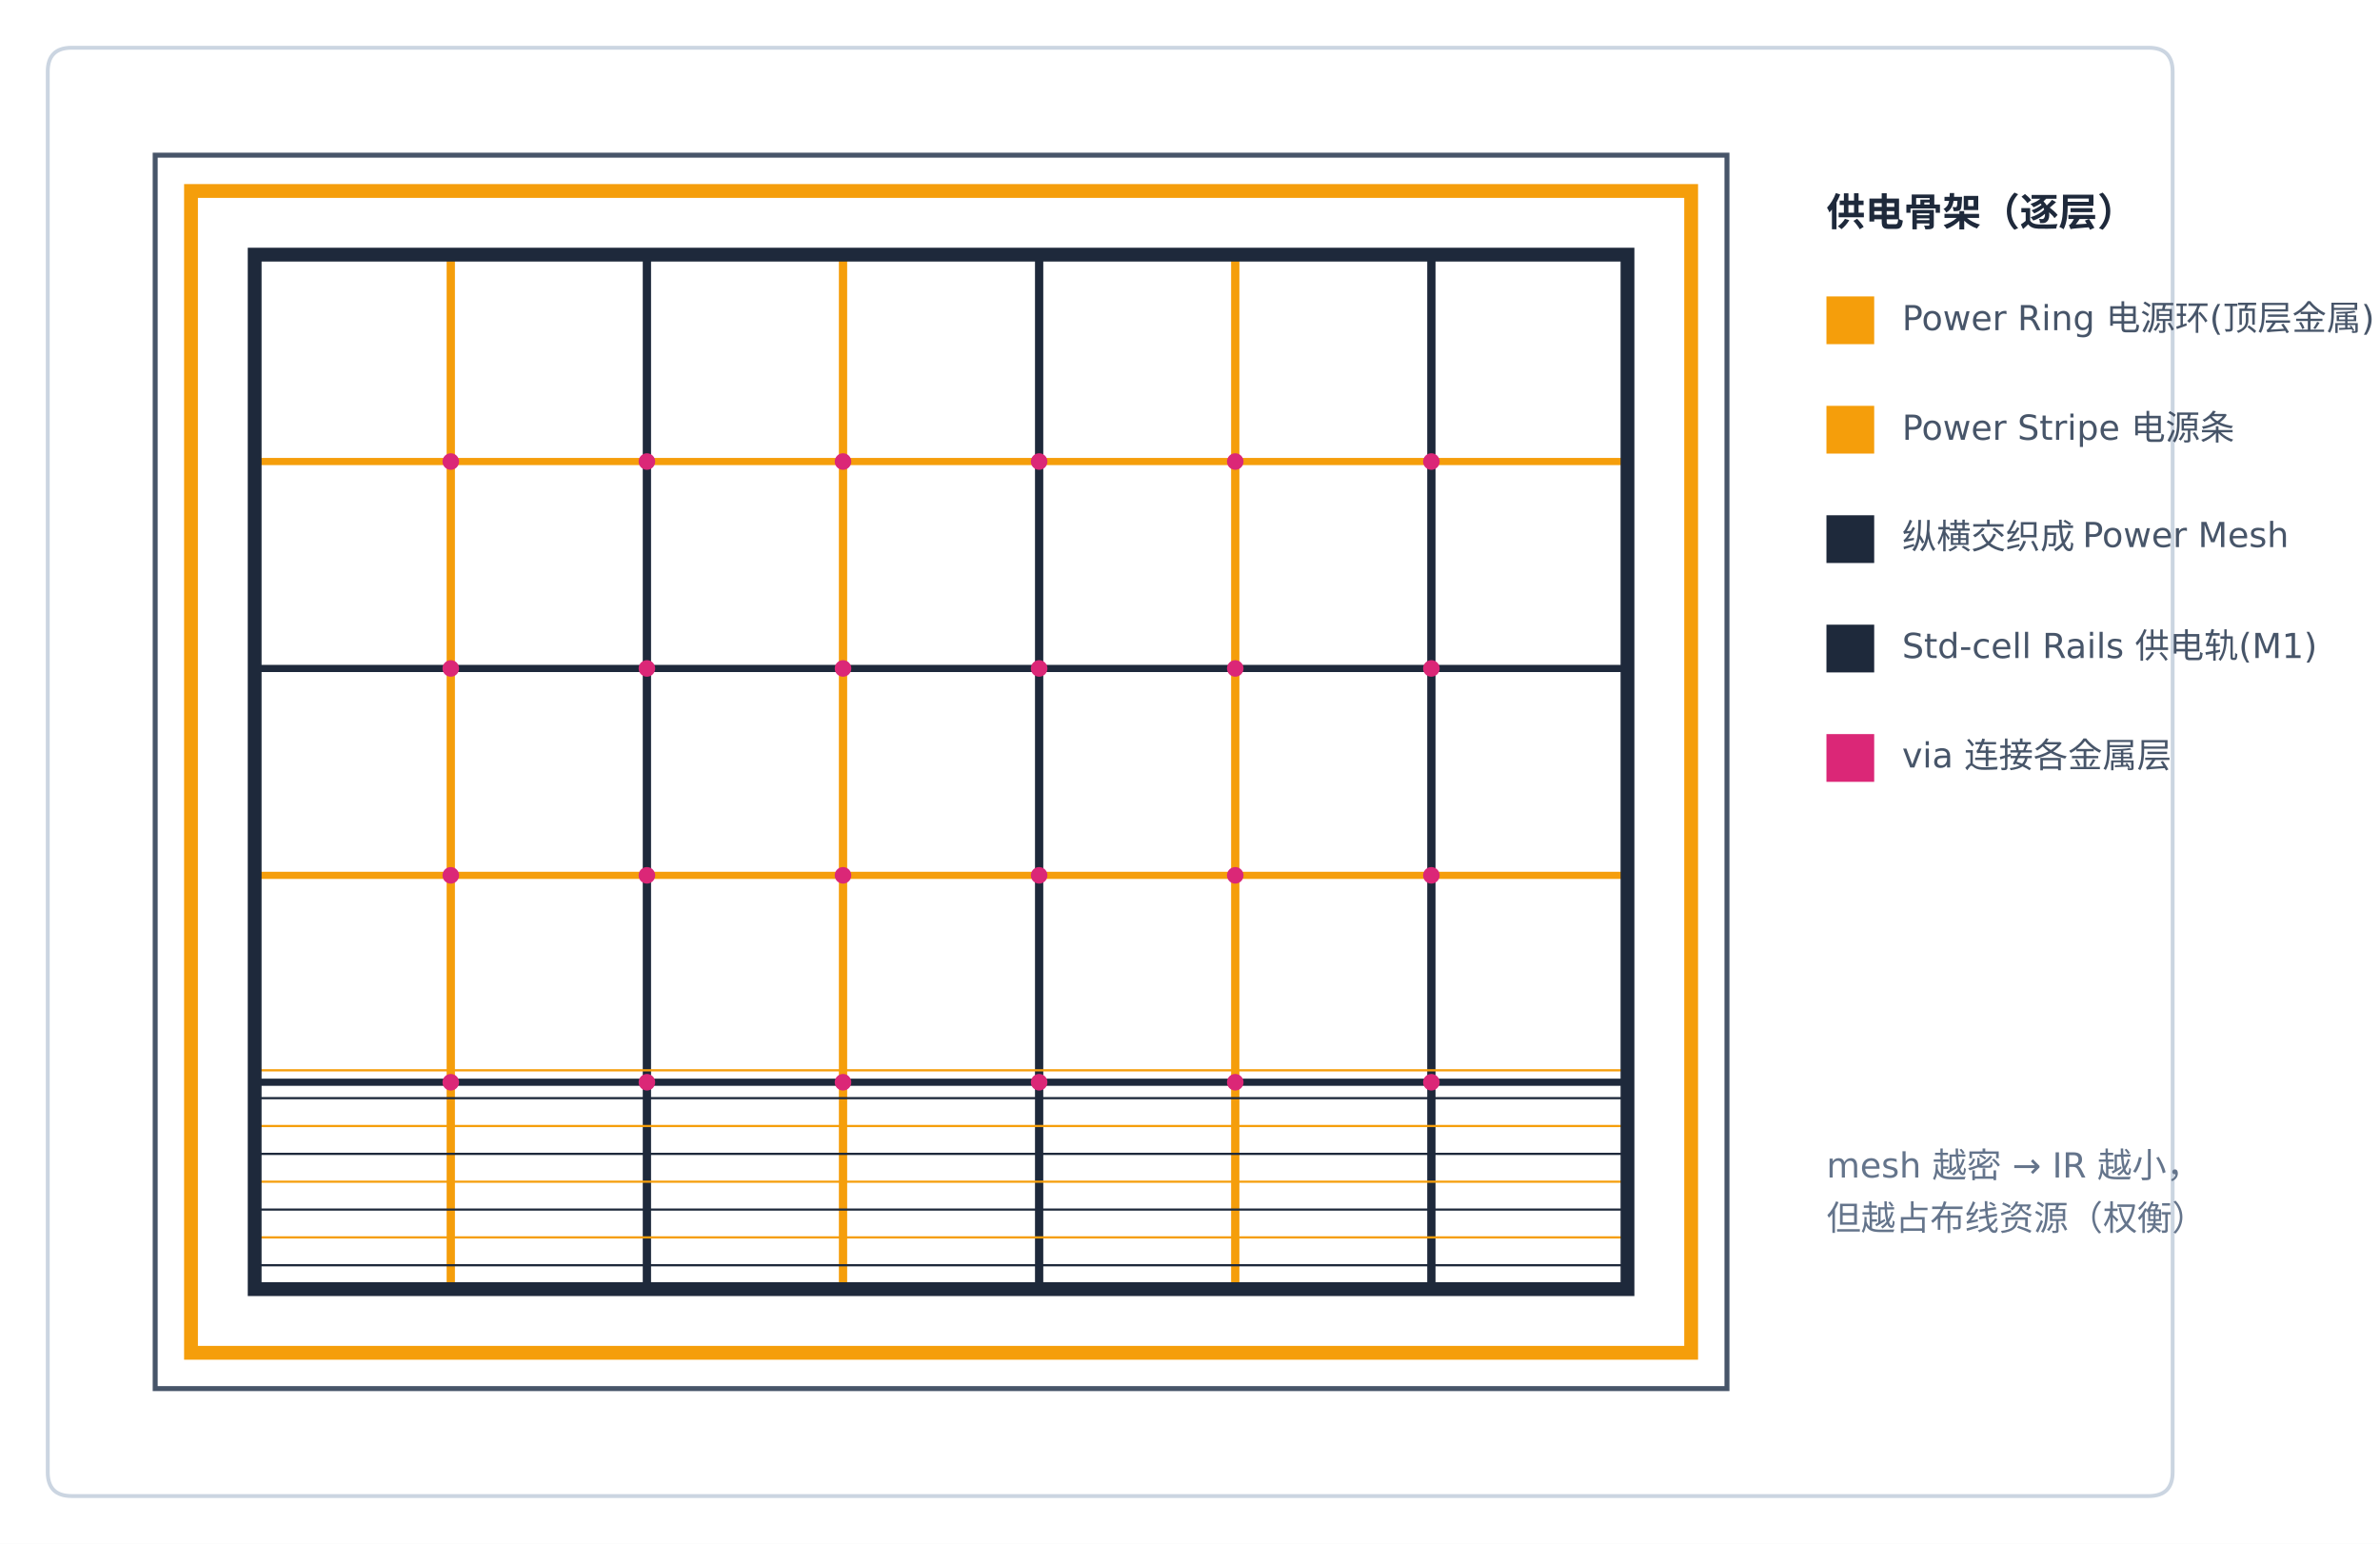
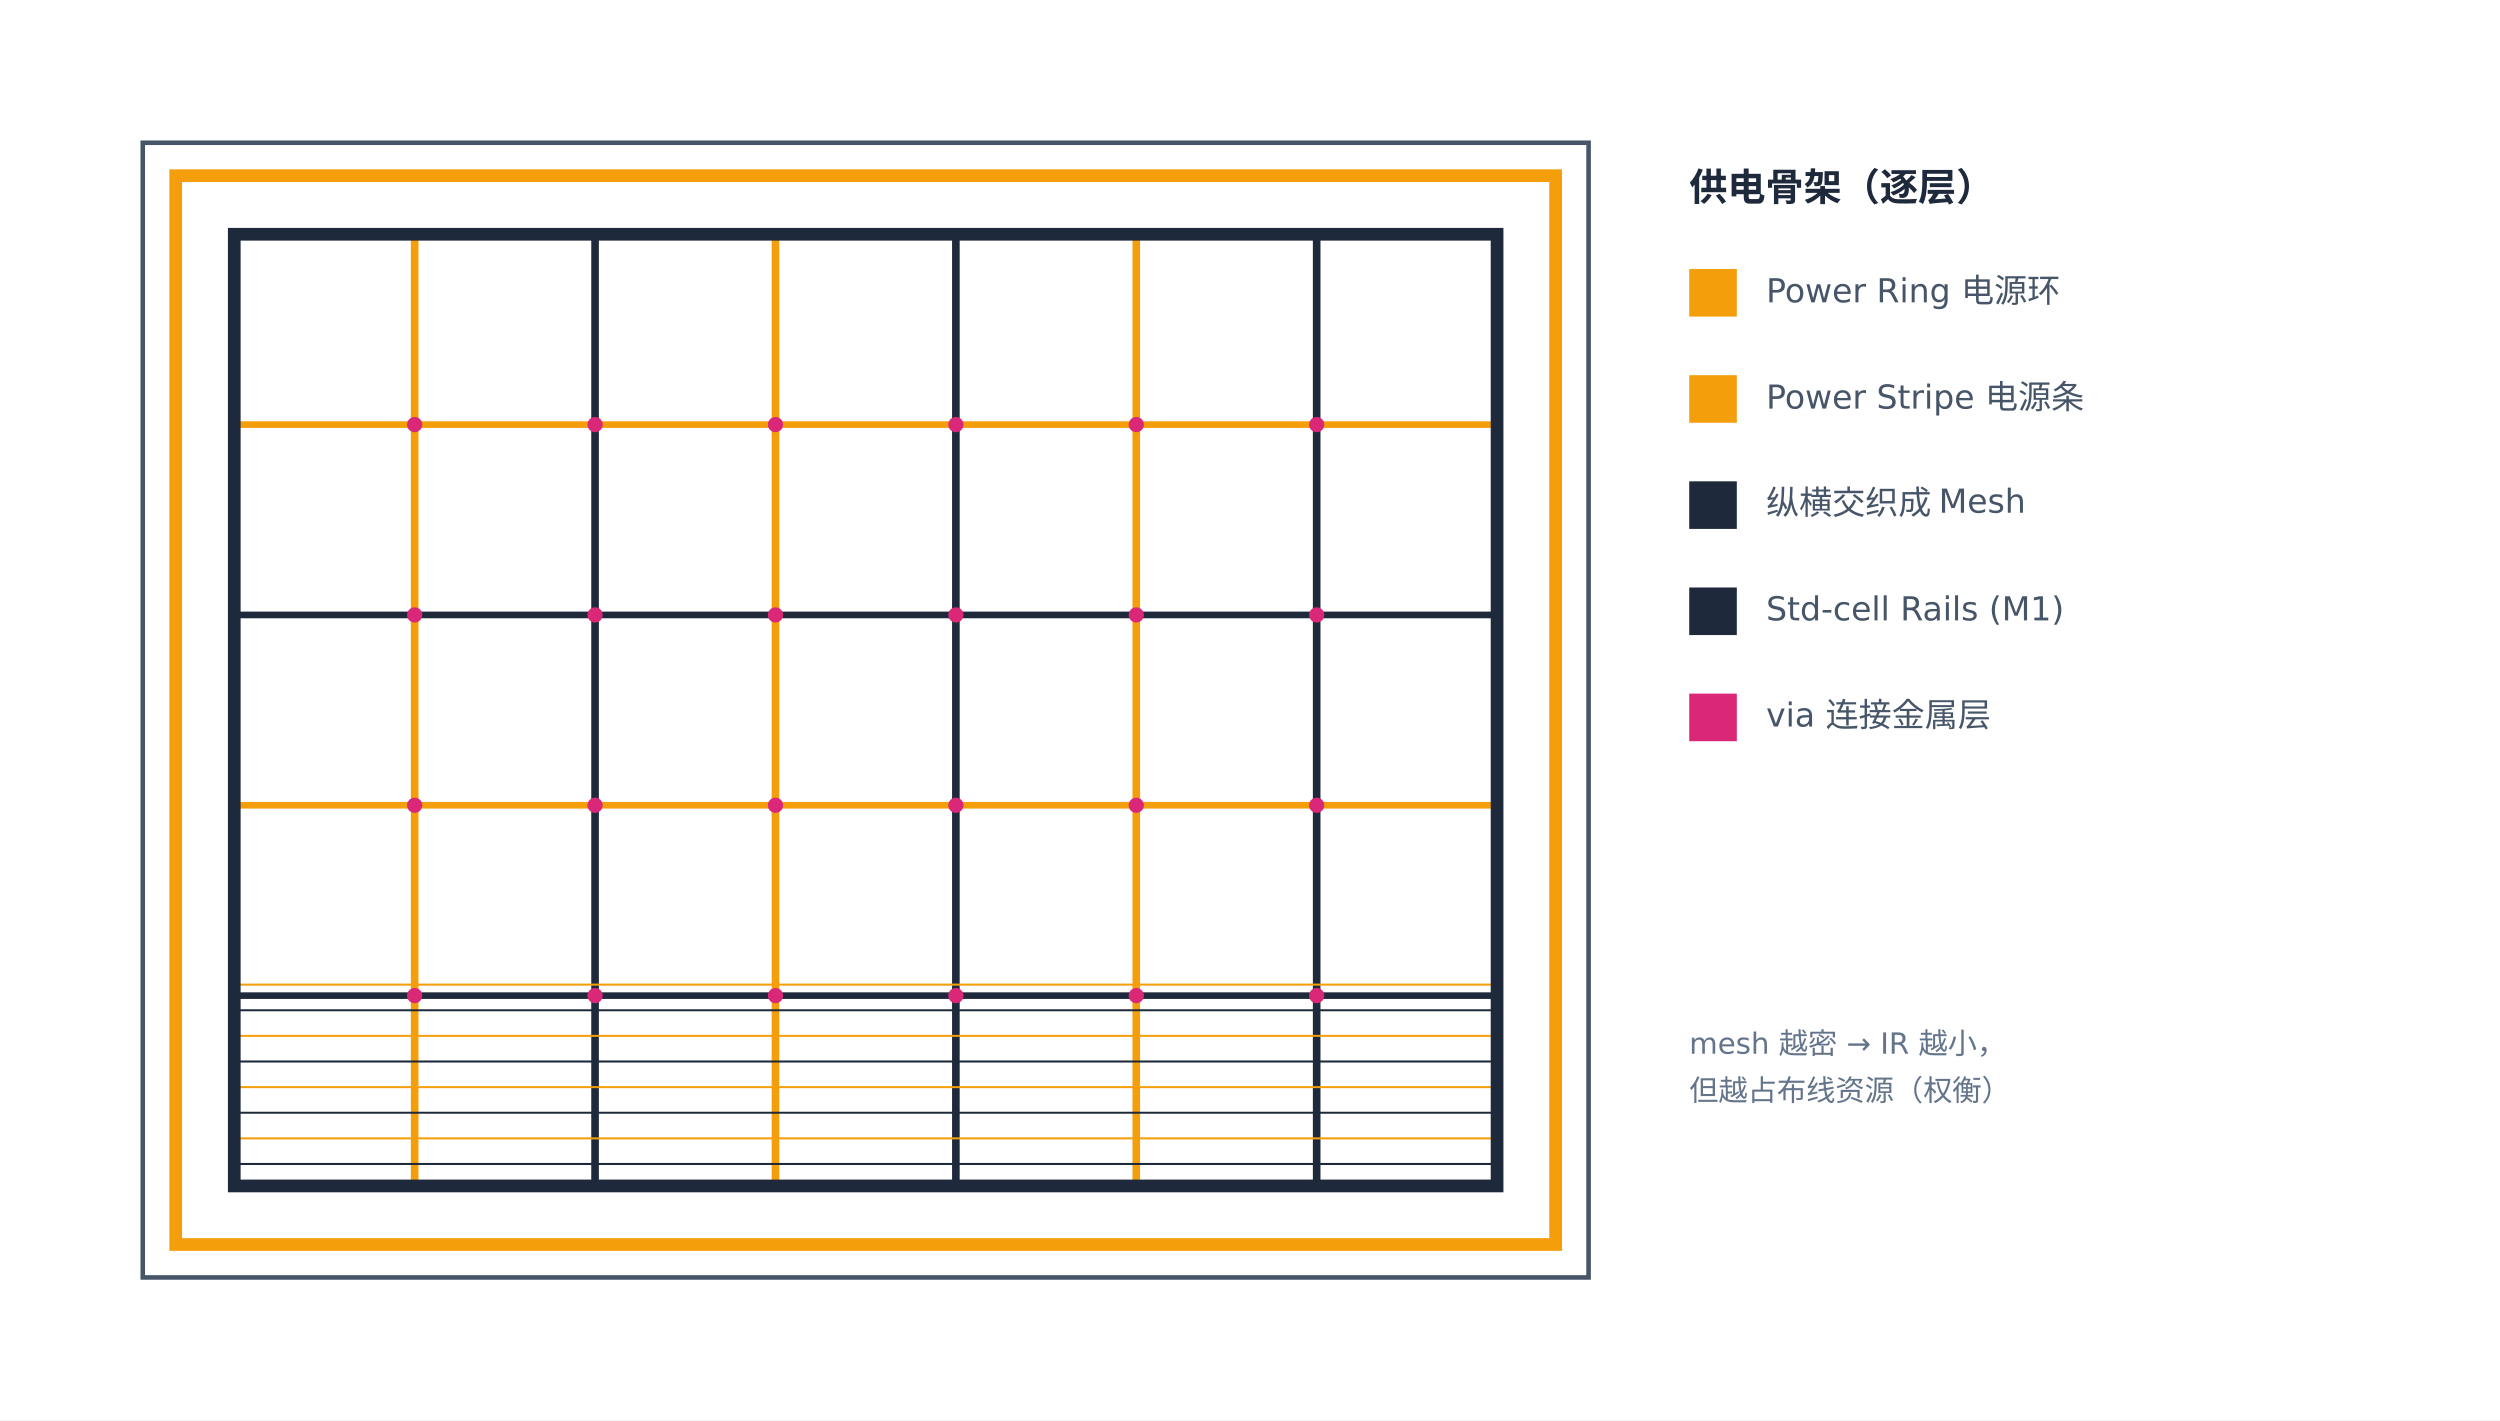
- <svg xmlns="http://www.w3.org/2000/svg" xmlns:xlink="http://www.w3.org/1999/xlink" width="861.283pt" height="558.72pt" viewBox="0 0 861.283 558.72" version="1.1">
+ <svg xmlns="http://www.w3.org/2000/svg" xmlns:xlink="http://www.w3.org/1999/xlink" width="983.52pt" height="558.72pt" viewBox="0 0 983.52 558.72" version="1.1">
  <defs>
    <style type="text/css">*{stroke-linejoin: round; stroke-linecap: butt}</style>
  </defs>
  <g id="figure_1">
    <g id="patch_1">
-       <path d="M 0 558.72  L 861.283 558.72  L 861.283 0  L 0 0  z " style="fill: #ffffff" />
+       <path d="M 0 558.72  L 983.52 558.72  L 983.52 0  L 0 0  z " style="fill: #ffffff" />
    </g>
    <g id="axes_1">
      <g id="patch_2">
-         <path d="M 5.76 552.96  L 797.76 552.96  L 797.76 5.76  L 5.76 5.76  z " clip-path="url(#p10a7fbdd35)" style="fill: #ffffff" />
+         <path d="M 5.76 552.96  L 977.76 552.96  L 977.76 5.76  L 5.76 5.76  z " clip-path="url(#pc9862a91e1)" style="fill: #ffffff" />
      </g>
      <g id="patch_3">
-         <path d="M 25.92 541.44  L 777.6 541.44  Q 786.24 541.44 786.24 532.8  L 786.24 25.92  Q 786.24 17.28 777.6 17.28  L 25.92 17.28  Q 17.28 17.28 17.28 25.92  L 17.28 532.8  Q 17.28 541.44 25.92 541.44  L 25.92 541.44  z " clip-path="url(#p10a7fbdd35)" style="fill: none; stroke: #cbd5e1; stroke-width: 1.4; stroke-linejoin: miter" />
+         <path d="M 56.16 502.56  L 624.96 502.56  L 624.96 56.16  L 56.16 56.16  z " clip-path="url(#pc9862a91e1)" style="fill: #ffffff; stroke: #475569; stroke-width: 1.8; stroke-linejoin: miter" />
+       </g>
+       <g id="line2d_1">
+         <path d="M 163.131 466.56  L 163.131 92.16  " clip-path="url(#pc9862a91e1)" style="fill: none; stroke: #f59e0b; stroke-width: 3; stroke-linecap: round" />
+       </g>
+       <g id="line2d_2">
+         <path d="M 234.103 466.56  L 234.103 92.16  " clip-path="url(#pc9862a91e1)" style="fill: none; stroke: #1e293b; stroke-width: 3; stroke-linecap: round" />
+       </g>
+       <g id="line2d_3">
+         <path d="M 305.074 466.56  L 305.074 92.16  " clip-path="url(#pc9862a91e1)" style="fill: none; stroke: #f59e0b; stroke-width: 3; stroke-linecap: round" />
+       </g>
+       <g id="line2d_4">
+         <path d="M 376.046 466.56  L 376.046 92.16  " clip-path="url(#pc9862a91e1)" style="fill: none; stroke: #1e293b; stroke-width: 3; stroke-linecap: round" />
+       </g>
+       <g id="line2d_5">
+         <path d="M 447.017 466.56  L 447.017 92.16  " clip-path="url(#pc9862a91e1)" style="fill: none; stroke: #f59e0b; stroke-width: 3; stroke-linecap: round" />
+       </g>
+       <g id="line2d_6">
+         <path d="M 517.989 466.56  L 517.989 92.16  " clip-path="url(#pc9862a91e1)" style="fill: none; stroke: #1e293b; stroke-width: 3; stroke-linecap: round" />
+       </g>
+       <g id="line2d_7">
+         <path d="M 92.16 391.68  L 588.96 391.68  " clip-path="url(#pc9862a91e1)" style="fill: none; stroke: #1e293b; stroke-width: 2.6; stroke-linecap: round" />
+       </g>
+       <g id="line2d_8">
+         <path d="M 92.16 316.8  L 588.96 316.8  " clip-path="url(#pc9862a91e1)" style="fill: none; stroke: #f59e0b; stroke-width: 2.6; stroke-linecap: round" />
+       </g>
+       <g id="line2d_9">
+         <path d="M 92.16 241.92  L 588.96 241.92  " clip-path="url(#pc9862a91e1)" style="fill: none; stroke: #1e293b; stroke-width: 2.6; stroke-linecap: round" />
+       </g>
+       <g id="line2d_10">
+         <path d="M 92.16 167.04  L 588.96 167.04  " clip-path="url(#pc9862a91e1)" style="fill: none; stroke: #f59e0b; stroke-width: 2.6; stroke-linecap: round" />
+       </g>
+       <g id="line2d_11">
+         <path d="M 92.16 457.92  L 588.96 457.92  " clip-path="url(#pc9862a91e1)" style="fill: none; stroke: #1e293b; stroke-width: 0.8; stroke-linecap: round" />
+       </g>
+       <g id="line2d_12">
+         <path d="M 92.16 447.84  L 588.96 447.84  " clip-path="url(#pc9862a91e1)" style="fill: none; stroke: #f59e0b; stroke-width: 0.8; stroke-linecap: round" />
+       </g>
+       <g id="line2d_13">
+         <path d="M 92.16 437.76  L 588.96 437.76  " clip-path="url(#pc9862a91e1)" style="fill: none; stroke: #1e293b; stroke-width: 0.8; stroke-linecap: round" />
+       </g>
+       <g id="line2d_14">
+         <path d="M 92.16 427.68  L 588.96 427.68  " clip-path="url(#pc9862a91e1)" style="fill: none; stroke: #f59e0b; stroke-width: 0.8; stroke-linecap: round" />
+       </g>
+       <g id="line2d_15">
+         <path d="M 92.16 417.6  L 588.96 417.6  " clip-path="url(#pc9862a91e1)" style="fill: none; stroke: #1e293b; stroke-width: 0.8; stroke-linecap: round" />
+       </g>
+       <g id="line2d_16">
+         <path d="M 92.16 407.52  L 588.96 407.52  " clip-path="url(#pc9862a91e1)" style="fill: none; stroke: #f59e0b; stroke-width: 0.8; stroke-linecap: round" />
+       </g>
+       <g id="line2d_17">
+         <path d="M 92.16 397.44  L 588.96 397.44  " clip-path="url(#pc9862a91e1)" style="fill: none; stroke: #1e293b; stroke-width: 0.8; stroke-linecap: round" />
+       </g>
+       <g id="line2d_18">
+         <path d="M 92.16 387.36  L 588.96 387.36  " clip-path="url(#pc9862a91e1)" style="fill: none; stroke: #f59e0b; stroke-width: 0.8; stroke-linecap: round" />
      </g>
      <g id="patch_4">
-         <path d="M 56.16 502.56  L 624.96 502.56  L 624.96 56.16  L 56.16 56.16  z " clip-path="url(#p10a7fbdd35)" style="fill: #ffffff; stroke: #475569; stroke-width: 1.8; stroke-linejoin: miter" />
-       </g>
-       <g id="line2d_1">
-         <path d="M 163.131 466.56  L 163.131 92.16  " clip-path="url(#p10a7fbdd35)" style="fill: none; stroke: #f59e0b; stroke-width: 3; stroke-linecap: round" />
-       </g>
-       <g id="line2d_2">
-         <path d="M 234.103 466.56  L 234.103 92.16  " clip-path="url(#p10a7fbdd35)" style="fill: none; stroke: #1e293b; stroke-width: 3; stroke-linecap: round" />
-       </g>
-       <g id="line2d_3">
-         <path d="M 305.074 466.56  L 305.074 92.16  " clip-path="url(#p10a7fbdd35)" style="fill: none; stroke: #f59e0b; stroke-width: 3; stroke-linecap: round" />
-       </g>
-       <g id="line2d_4">
-         <path d="M 376.046 466.56  L 376.046 92.16  " clip-path="url(#p10a7fbdd35)" style="fill: none; stroke: #1e293b; stroke-width: 3; stroke-linecap: round" />
-       </g>
-       <g id="line2d_5">
-         <path d="M 447.017 466.56  L 447.017 92.16  " clip-path="url(#p10a7fbdd35)" style="fill: none; stroke: #f59e0b; stroke-width: 3; stroke-linecap: round" />
-       </g>
-       <g id="line2d_6">
-         <path d="M 517.989 466.56  L 517.989 92.16  " clip-path="url(#p10a7fbdd35)" style="fill: none; stroke: #1e293b; stroke-width: 3; stroke-linecap: round" />
-       </g>
-       <g id="line2d_7">
-         <path d="M 92.16 391.68  L 588.96 391.68  " clip-path="url(#p10a7fbdd35)" style="fill: none; stroke: #1e293b; stroke-width: 2.6; stroke-linecap: round" />
-       </g>
-       <g id="line2d_8">
-         <path d="M 92.16 316.8  L 588.96 316.8  " clip-path="url(#p10a7fbdd35)" style="fill: none; stroke: #f59e0b; stroke-width: 2.6; stroke-linecap: round" />
-       </g>
-       <g id="line2d_9">
-         <path d="M 92.16 241.92  L 588.96 241.92  " clip-path="url(#p10a7fbdd35)" style="fill: none; stroke: #1e293b; stroke-width: 2.6; stroke-linecap: round" />
-       </g>
-       <g id="line2d_10">
-         <path d="M 92.16 167.04  L 588.96 167.04  " clip-path="url(#p10a7fbdd35)" style="fill: none; stroke: #f59e0b; stroke-width: 2.6; stroke-linecap: round" />
-       </g>
-       <g id="line2d_11">
-         <path d="M 92.16 457.92  L 588.96 457.92  " clip-path="url(#p10a7fbdd35)" style="fill: none; stroke: #1e293b; stroke-width: 0.8; stroke-linecap: round" />
-       </g>
-       <g id="line2d_12">
-         <path d="M 92.16 447.84  L 588.96 447.84  " clip-path="url(#p10a7fbdd35)" style="fill: none; stroke: #f59e0b; stroke-width: 0.8; stroke-linecap: round" />
-       </g>
-       <g id="line2d_13">
-         <path d="M 92.16 437.76  L 588.96 437.76  " clip-path="url(#p10a7fbdd35)" style="fill: none; stroke: #1e293b; stroke-width: 0.8; stroke-linecap: round" />
-       </g>
-       <g id="line2d_14">
-         <path d="M 92.16 427.68  L 588.96 427.68  " clip-path="url(#p10a7fbdd35)" style="fill: none; stroke: #f59e0b; stroke-width: 0.8; stroke-linecap: round" />
-       </g>
-       <g id="line2d_15">
-         <path d="M 92.16 417.6  L 588.96 417.6  " clip-path="url(#p10a7fbdd35)" style="fill: none; stroke: #1e293b; stroke-width: 0.8; stroke-linecap: round" />
-       </g>
-       <g id="line2d_16">
-         <path d="M 92.16 407.52  L 588.96 407.52  " clip-path="url(#p10a7fbdd35)" style="fill: none; stroke: #f59e0b; stroke-width: 0.8; stroke-linecap: round" />
-       </g>
-       <g id="line2d_17">
-         <path d="M 92.16 397.44  L 588.96 397.44  " clip-path="url(#p10a7fbdd35)" style="fill: none; stroke: #1e293b; stroke-width: 0.8; stroke-linecap: round" />
-       </g>
-       <g id="line2d_18">
-         <path d="M 92.16 387.36  L 588.96 387.36  " clip-path="url(#p10a7fbdd35)" style="fill: none; stroke: #f59e0b; stroke-width: 0.8; stroke-linecap: round" />
+         <path d="M 69.12 489.6  L 612 489.6  L 612 69.12  L 69.12 69.12  L 69.12 489.6  z " clip-path="url(#pc9862a91e1)" style="fill: none; stroke: #f59e0b; stroke-width: 5; stroke-linejoin: miter" />
      </g>
      <g id="patch_5">
-         <path d="M 69.12 489.6  L 612 489.6  L 612 69.12  L 69.12 69.12  L 69.12 489.6  z " clip-path="url(#p10a7fbdd35)" style="fill: none; stroke: #f59e0b; stroke-width: 5; stroke-linejoin: miter" />
+         <path d="M 92.16 466.56  L 588.96 466.56  L 588.96 92.16  L 92.16 92.16  L 92.16 466.56  z " clip-path="url(#pc9862a91e1)" style="fill: none; stroke: #1e293b; stroke-width: 5; stroke-linejoin: miter" />
+       </g>
+       <g id="text_1">
+         <text style="font-weight: 700; font-size: 15px; font-family: 'Microsoft YaHei', 'Microsoft YaHei UI', 'SimHei', 'Segoe UI', 'DejaVu Sans', sans-serif; text-anchor: start; fill: #1e293b" x="664.56" y="78.951" transform="rotate(-0 664.56 78.95063)">供电骨架（逐层）</text>
+       </g>
+       <g id="text_2">
+         <text style="font-size: 13px; font-family: 'Microsoft YaHei', 'Microsoft YaHei UI', 'SimHei', 'Segoe UI', 'DejaVu Sans', sans-serif; text-anchor: start; fill: #475569" x="694.8" y="118.926" transform="rotate(-0 694.8 118.9263)">Power Ring 电源环</text>
+       </g>
+       <g id="text_3">
+         <text style="font-size: 13px; font-family: 'Microsoft YaHei', 'Microsoft YaHei UI', 'SimHei', 'Segoe UI', 'DejaVu Sans', sans-serif; text-anchor: start; fill: #475569" x="694.8" y="160.755" transform="rotate(-0 694.8 160.7554)">Power Stripe 电源条</text>
+       </g>
+       <g id="text_4">
+         <text style="font-size: 13px; font-family: 'Microsoft YaHei', 'Microsoft YaHei UI', 'SimHei', 'Segoe UI', 'DejaVu Sans', sans-serif; text-anchor: start; fill: #475569" x="694.8" y="202.3" transform="rotate(-0 694.8 202.3001)">纵横交织成 Mesh</text>
+       </g>
+       <g id="text_5">
+         <text style="font-size: 13px; font-family: 'Microsoft YaHei', 'Microsoft YaHei UI', 'SimHei', 'Segoe UI', 'DejaVu Sans', sans-serif; text-anchor: start; fill: #475569" x="694.8" y="244.06" transform="rotate(-0 694.8 244.0601)">Std-cell Rails (M1)</text>
+       </g>
+       <g id="text_6">
+         <text style="font-size: 13px; font-family: 'Microsoft YaHei', 'Microsoft YaHei UI', 'SimHei', 'Segoe UI', 'DejaVu Sans', sans-serif; text-anchor: start; fill: #475569" x="694.8" y="285.82" transform="rotate(-0 694.8 285.8201)">via 连接金属层</text>
+       </g>
+       <g id="text_7">
+         <text style="font-size: 11.5px; font-family: 'Microsoft YaHei', 'Microsoft YaHei UI', 'SimHei', 'Segoe UI', 'DejaVu Sans', sans-serif; fill: #64748b" transform="translate(664.56 414.5528)">mesh 越密 → IR 越小，</text>
+         <text style="font-size: 11.5px; font-family: 'Microsoft YaHei', 'Microsoft YaHei UI', 'SimHei', 'Segoe UI', 'DejaVu Sans', sans-serif; fill: #64748b" transform="translate(664.56 433.0394)">但越占布线资源（权衡）</text>
      </g>
      <g id="patch_6">
-         <path d="M 92.16 466.56  L 588.96 466.56  L 588.96 92.16  L 92.16 92.16  L 92.16 466.56  z " clip-path="url(#p10a7fbdd35)" style="fill: none; stroke: #1e293b; stroke-width: 5; stroke-linejoin: miter" />
-       </g>
-       <g id="text_1">
-         <text style="font-weight: 700; font-size: 14px; font-family: 'Microsoft YaHei', 'Microsoft YaHei UI', 'SimHei', 'Segoe UI', 'DejaVu Sans', sans-serif; text-anchor: start; fill: #1e293b" x="660.96" y="81.751" transform="rotate(-0 660.96 81.75125)">供电骨架（逐层）</text>
-       </g>
-       <g id="text_2">
-         <text style="font-size: 12.5px; font-family: 'Microsoft YaHei', 'Microsoft YaHei UI', 'SimHei', 'Segoe UI', 'DejaVu Sans', sans-serif; text-anchor: start; fill: #475569" x="688.32" y="119.503" transform="rotate(-0 688.32 119.503)">Power Ring 电源环(顶层金属)</text>
-       </g>
-       <g id="text_3">
-         <text style="font-size: 12.5px; font-family: 'Microsoft YaHei', 'Microsoft YaHei UI', 'SimHei', 'Segoe UI', 'DejaVu Sans', sans-serif; text-anchor: start; fill: #475569" x="688.32" y="159.169" transform="rotate(-0 688.32 159.1694)">Power Stripe 电源条</text>
-       </g>
-       <g id="text_4">
-         <text style="font-size: 12.5px; font-family: 'Microsoft YaHei', 'Microsoft YaHei UI', 'SimHei', 'Segoe UI', 'DejaVu Sans', sans-serif; text-anchor: start; fill: #475569" x="688.32" y="198.562" transform="rotate(-0 688.32 198.5624)">纵横交织成 Power Mesh</text>
-       </g>
-       <g id="text_5">
-         <text style="font-size: 12.5px; font-family: 'Microsoft YaHei', 'Microsoft YaHei UI', 'SimHei', 'Segoe UI', 'DejaVu Sans', sans-serif; text-anchor: start; fill: #475569" x="688.32" y="238.162" transform="rotate(-0 688.32 238.1624)">Std-cell Rails 供电轨(M1)</text>
-       </g>
-       <g id="text_6">
-         <text style="font-size: 12.5px; font-family: 'Microsoft YaHei', 'Microsoft YaHei UI', 'SimHei', 'Segoe UI', 'DejaVu Sans', sans-serif; text-anchor: start; fill: #475569" x="688.32" y="277.762" transform="rotate(-0 688.32 277.7624)">via 连接各金属层</text>
-       </g>
-       <g id="text_7">
-         <text style="font-size: 12.5px; font-family: 'Microsoft YaHei', 'Microsoft YaHei UI', 'SimHei', 'Segoe UI', 'DejaVu Sans', sans-serif; fill: #64748b" transform="translate(660.96 426.1522)">mesh 越密 → IR 越小，</text>
-         <text style="font-size: 12.5px; font-family: 'Microsoft YaHei', 'Microsoft YaHei UI', 'SimHei', 'Segoe UI', 'DejaVu Sans', sans-serif; fill: #64748b" transform="translate(660.96 445.2471)">但越占布线资源（权衡）</text>
+         <path d="M 664.56 124.56  L 683.28 124.56  L 683.28 105.84  L 664.56 105.84  z " clip-path="url(#pc9862a91e1)" style="fill: #f59e0b" />
      </g>
      <g id="patch_7">
-         <path d="M 660.96 124.56  L 678.24 124.56  L 678.24 107.28  L 660.96 107.28  z " clip-path="url(#p10a7fbdd35)" style="fill: #f59e0b" />
+         <path d="M 664.56 166.32  L 683.28 166.32  L 683.28 147.6  L 664.56 147.6  z " clip-path="url(#pc9862a91e1)" style="fill: #f59e0b" />
      </g>
      <g id="patch_8">
-         <path d="M 660.96 164.16  L 678.24 164.16  L 678.24 146.88  L 660.96 146.88  z " clip-path="url(#p10a7fbdd35)" style="fill: #f59e0b" />
+         <path d="M 664.56 208.08  L 683.28 208.08  L 683.28 189.36  L 664.56 189.36  z " clip-path="url(#pc9862a91e1)" style="fill: #1e293b" />
      </g>
      <g id="patch_9">
-         <path d="M 660.96 203.76  L 678.24 203.76  L 678.24 186.48  L 660.96 186.48  z " clip-path="url(#p10a7fbdd35)" style="fill: #1e293b" />
+         <path d="M 664.56 249.84  L 683.28 249.84  L 683.28 231.12  L 664.56 231.12  z " clip-path="url(#pc9862a91e1)" style="fill: #1e293b" />
      </g>
      <g id="patch_10">
-         <path d="M 660.96 243.36  L 678.24 243.36  L 678.24 226.08  L 660.96 226.08  z " clip-path="url(#p10a7fbdd35)" style="fill: #1e293b" />
-       </g>
-       <g id="patch_11">
-         <path d="M 660.96 282.96  L 678.24 282.96  L 678.24 265.68  L 660.96 265.68  z " clip-path="url(#p10a7fbdd35)" style="fill: #db2777" />
+         <path d="M 664.56 291.6  L 683.28 291.6  L 683.28 272.88  L 664.56 272.88  z " clip-path="url(#pc9862a91e1)" style="fill: #db2777" />
      </g>
      <g id="line2d_19">
        <defs>
-           <path id="m51ba70de72" d="M 0 2.5  C 0.663 2.5 1.299 2.237 1.768 1.768  C 2.237 1.299 2.5 0.663 2.5 0  C 2.5 -0.663 2.237 -1.299 1.768 -1.768  C 1.299 -2.237 0.663 -2.5 0 -2.5  C -0.663 -2.5 -1.299 -2.237 -1.768 -1.768  C -2.237 -1.299 -2.5 -0.663 -2.5 0  C -2.5 0.663 -2.237 1.299 -1.768 1.768  C -1.299 2.237 -0.663 2.5 0 2.5  z " style="stroke: #db2777" />
+           <path id="mb1c0f55a6c" d="M 0 2.5  C 0.663 2.5 1.299 2.237 1.768 1.768  C 2.237 1.299 2.5 0.663 2.5 0  C 2.5 -0.663 2.237 -1.299 1.768 -1.768  C 1.299 -2.237 0.663 -2.5 0 -2.5  C -0.663 -2.5 -1.299 -2.237 -1.768 -1.768  C -2.237 -1.299 -2.5 -0.663 -2.5 0  C -2.5 0.663 -2.237 1.299 -1.768 1.768  C -1.299 2.237 -0.663 2.5 0 2.5  z " style="stroke: #db2777" />
        </defs>
-         <g clip-path="url(#p10a7fbdd35)">
-           <use xlink:href="#m51ba70de72" x="163.131" y="391.68" style="fill: #db2777; stroke: #db2777" />
+         <g clip-path="url(#pc9862a91e1)">
+           <use xlink:href="#mb1c0f55a6c" x="163.131" y="391.68" style="fill: #db2777; stroke: #db2777" />
        </g>
      </g>
      <g id="line2d_20">
-         <g clip-path="url(#p10a7fbdd35)">
-           <use xlink:href="#m51ba70de72" x="163.131" y="316.8" style="fill: #db2777; stroke: #db2777" />
+         <g clip-path="url(#pc9862a91e1)">
+           <use xlink:href="#mb1c0f55a6c" x="163.131" y="316.8" style="fill: #db2777; stroke: #db2777" />
        </g>
      </g>
      <g id="line2d_21">
-         <g clip-path="url(#p10a7fbdd35)">
-           <use xlink:href="#m51ba70de72" x="163.131" y="241.92" style="fill: #db2777; stroke: #db2777" />
+         <g clip-path="url(#pc9862a91e1)">
+           <use xlink:href="#mb1c0f55a6c" x="163.131" y="241.92" style="fill: #db2777; stroke: #db2777" />
        </g>
      </g>
      <g id="line2d_22">
-         <g clip-path="url(#p10a7fbdd35)">
-           <use xlink:href="#m51ba70de72" x="163.131" y="167.04" style="fill: #db2777; stroke: #db2777" />
+         <g clip-path="url(#pc9862a91e1)">
+           <use xlink:href="#mb1c0f55a6c" x="163.131" y="167.04" style="fill: #db2777; stroke: #db2777" />
        </g>
      </g>
      <g id="line2d_23">
-         <g clip-path="url(#p10a7fbdd35)">
-           <use xlink:href="#m51ba70de72" x="234.103" y="391.68" style="fill: #db2777; stroke: #db2777" />
+         <g clip-path="url(#pc9862a91e1)">
+           <use xlink:href="#mb1c0f55a6c" x="234.103" y="391.68" style="fill: #db2777; stroke: #db2777" />
        </g>
      </g>
      <g id="line2d_24">
-         <g clip-path="url(#p10a7fbdd35)">
-           <use xlink:href="#m51ba70de72" x="234.103" y="316.8" style="fill: #db2777; stroke: #db2777" />
+         <g clip-path="url(#pc9862a91e1)">
+           <use xlink:href="#mb1c0f55a6c" x="234.103" y="316.8" style="fill: #db2777; stroke: #db2777" />
        </g>
      </g>
      <g id="line2d_25">
-         <g clip-path="url(#p10a7fbdd35)">
-           <use xlink:href="#m51ba70de72" x="234.103" y="241.92" style="fill: #db2777; stroke: #db2777" />
+         <g clip-path="url(#pc9862a91e1)">
+           <use xlink:href="#mb1c0f55a6c" x="234.103" y="241.92" style="fill: #db2777; stroke: #db2777" />
        </g>
      </g>
      <g id="line2d_26">
-         <g clip-path="url(#p10a7fbdd35)">
-           <use xlink:href="#m51ba70de72" x="234.103" y="167.04" style="fill: #db2777; stroke: #db2777" />
+         <g clip-path="url(#pc9862a91e1)">
+           <use xlink:href="#mb1c0f55a6c" x="234.103" y="167.04" style="fill: #db2777; stroke: #db2777" />
        </g>
      </g>
      <g id="line2d_27">
-         <g clip-path="url(#p10a7fbdd35)">
-           <use xlink:href="#m51ba70de72" x="305.074" y="391.68" style="fill: #db2777; stroke: #db2777" />
+         <g clip-path="url(#pc9862a91e1)">
+           <use xlink:href="#mb1c0f55a6c" x="305.074" y="391.68" style="fill: #db2777; stroke: #db2777" />
        </g>
      </g>
      <g id="line2d_28">
-         <g clip-path="url(#p10a7fbdd35)">
-           <use xlink:href="#m51ba70de72" x="305.074" y="316.8" style="fill: #db2777; stroke: #db2777" />
+         <g clip-path="url(#pc9862a91e1)">
+           <use xlink:href="#mb1c0f55a6c" x="305.074" y="316.8" style="fill: #db2777; stroke: #db2777" />
        </g>
      </g>
      <g id="line2d_29">
-         <g clip-path="url(#p10a7fbdd35)">
-           <use xlink:href="#m51ba70de72" x="305.074" y="241.92" style="fill: #db2777; stroke: #db2777" />
+         <g clip-path="url(#pc9862a91e1)">
+           <use xlink:href="#mb1c0f55a6c" x="305.074" y="241.92" style="fill: #db2777; stroke: #db2777" />
        </g>
      </g>
      <g id="line2d_30">
-         <g clip-path="url(#p10a7fbdd35)">
-           <use xlink:href="#m51ba70de72" x="305.074" y="167.04" style="fill: #db2777; stroke: #db2777" />
+         <g clip-path="url(#pc9862a91e1)">
+           <use xlink:href="#mb1c0f55a6c" x="305.074" y="167.04" style="fill: #db2777; stroke: #db2777" />
        </g>
      </g>
      <g id="line2d_31">
-         <g clip-path="url(#p10a7fbdd35)">
-           <use xlink:href="#m51ba70de72" x="376.046" y="391.68" style="fill: #db2777; stroke: #db2777" />
+         <g clip-path="url(#pc9862a91e1)">
+           <use xlink:href="#mb1c0f55a6c" x="376.046" y="391.68" style="fill: #db2777; stroke: #db2777" />
        </g>
      </g>
      <g id="line2d_32">
-         <g clip-path="url(#p10a7fbdd35)">
-           <use xlink:href="#m51ba70de72" x="376.046" y="316.8" style="fill: #db2777; stroke: #db2777" />
+         <g clip-path="url(#pc9862a91e1)">
+           <use xlink:href="#mb1c0f55a6c" x="376.046" y="316.8" style="fill: #db2777; stroke: #db2777" />
        </g>
      </g>
      <g id="line2d_33">
-         <g clip-path="url(#p10a7fbdd35)">
-           <use xlink:href="#m51ba70de72" x="376.046" y="241.92" style="fill: #db2777; stroke: #db2777" />
+         <g clip-path="url(#pc9862a91e1)">
+           <use xlink:href="#mb1c0f55a6c" x="376.046" y="241.92" style="fill: #db2777; stroke: #db2777" />
        </g>
      </g>
      <g id="line2d_34">
-         <g clip-path="url(#p10a7fbdd35)">
-           <use xlink:href="#m51ba70de72" x="376.046" y="167.04" style="fill: #db2777; stroke: #db2777" />
+         <g clip-path="url(#pc9862a91e1)">
+           <use xlink:href="#mb1c0f55a6c" x="376.046" y="167.04" style="fill: #db2777; stroke: #db2777" />
        </g>
      </g>
      <g id="line2d_35">
-         <g clip-path="url(#p10a7fbdd35)">
-           <use xlink:href="#m51ba70de72" x="447.017" y="391.68" style="fill: #db2777; stroke: #db2777" />
+         <g clip-path="url(#pc9862a91e1)">
+           <use xlink:href="#mb1c0f55a6c" x="447.017" y="391.68" style="fill: #db2777; stroke: #db2777" />
        </g>
      </g>
      <g id="line2d_36">
-         <g clip-path="url(#p10a7fbdd35)">
-           <use xlink:href="#m51ba70de72" x="447.017" y="316.8" style="fill: #db2777; stroke: #db2777" />
+         <g clip-path="url(#pc9862a91e1)">
+           <use xlink:href="#mb1c0f55a6c" x="447.017" y="316.8" style="fill: #db2777; stroke: #db2777" />
        </g>
      </g>
      <g id="line2d_37">
-         <g clip-path="url(#p10a7fbdd35)">
-           <use xlink:href="#m51ba70de72" x="447.017" y="241.92" style="fill: #db2777; stroke: #db2777" />
+         <g clip-path="url(#pc9862a91e1)">
+           <use xlink:href="#mb1c0f55a6c" x="447.017" y="241.92" style="fill: #db2777; stroke: #db2777" />
        </g>
      </g>
      <g id="line2d_38">
-         <g clip-path="url(#p10a7fbdd35)">
-           <use xlink:href="#m51ba70de72" x="447.017" y="167.04" style="fill: #db2777; stroke: #db2777" />
+         <g clip-path="url(#pc9862a91e1)">
+           <use xlink:href="#mb1c0f55a6c" x="447.017" y="167.04" style="fill: #db2777; stroke: #db2777" />
        </g>
      </g>
      <g id="line2d_39">
-         <g clip-path="url(#p10a7fbdd35)">
-           <use xlink:href="#m51ba70de72" x="517.989" y="391.68" style="fill: #db2777; stroke: #db2777" />
+         <g clip-path="url(#pc9862a91e1)">
+           <use xlink:href="#mb1c0f55a6c" x="517.989" y="391.68" style="fill: #db2777; stroke: #db2777" />
        </g>
      </g>
      <g id="line2d_40">
-         <g clip-path="url(#p10a7fbdd35)">
-           <use xlink:href="#m51ba70de72" x="517.989" y="316.8" style="fill: #db2777; stroke: #db2777" />
+         <g clip-path="url(#pc9862a91e1)">
+           <use xlink:href="#mb1c0f55a6c" x="517.989" y="316.8" style="fill: #db2777; stroke: #db2777" />
        </g>
      </g>
      <g id="line2d_41">
-         <g clip-path="url(#p10a7fbdd35)">
-           <use xlink:href="#m51ba70de72" x="517.989" y="241.92" style="fill: #db2777; stroke: #db2777" />
+         <g clip-path="url(#pc9862a91e1)">
+           <use xlink:href="#mb1c0f55a6c" x="517.989" y="241.92" style="fill: #db2777; stroke: #db2777" />
        </g>
      </g>
      <g id="line2d_42">
-         <g clip-path="url(#p10a7fbdd35)">
-           <use xlink:href="#m51ba70de72" x="517.989" y="167.04" style="fill: #db2777; stroke: #db2777" />
+         <g clip-path="url(#pc9862a91e1)">
+           <use xlink:href="#mb1c0f55a6c" x="517.989" y="167.04" style="fill: #db2777; stroke: #db2777" />
        </g>
      </g>
    </g>
  </g>
  <defs>
-     <clipPath id="p10a7fbdd35">
-       <rect x="5.76" y="5.76" width="792" height="547.2" />
+     <clipPath id="pc9862a91e1">
+       <rect x="5.76" y="5.76" width="972" height="547.2" />
    </clipPath>
  </defs>
</svg>
